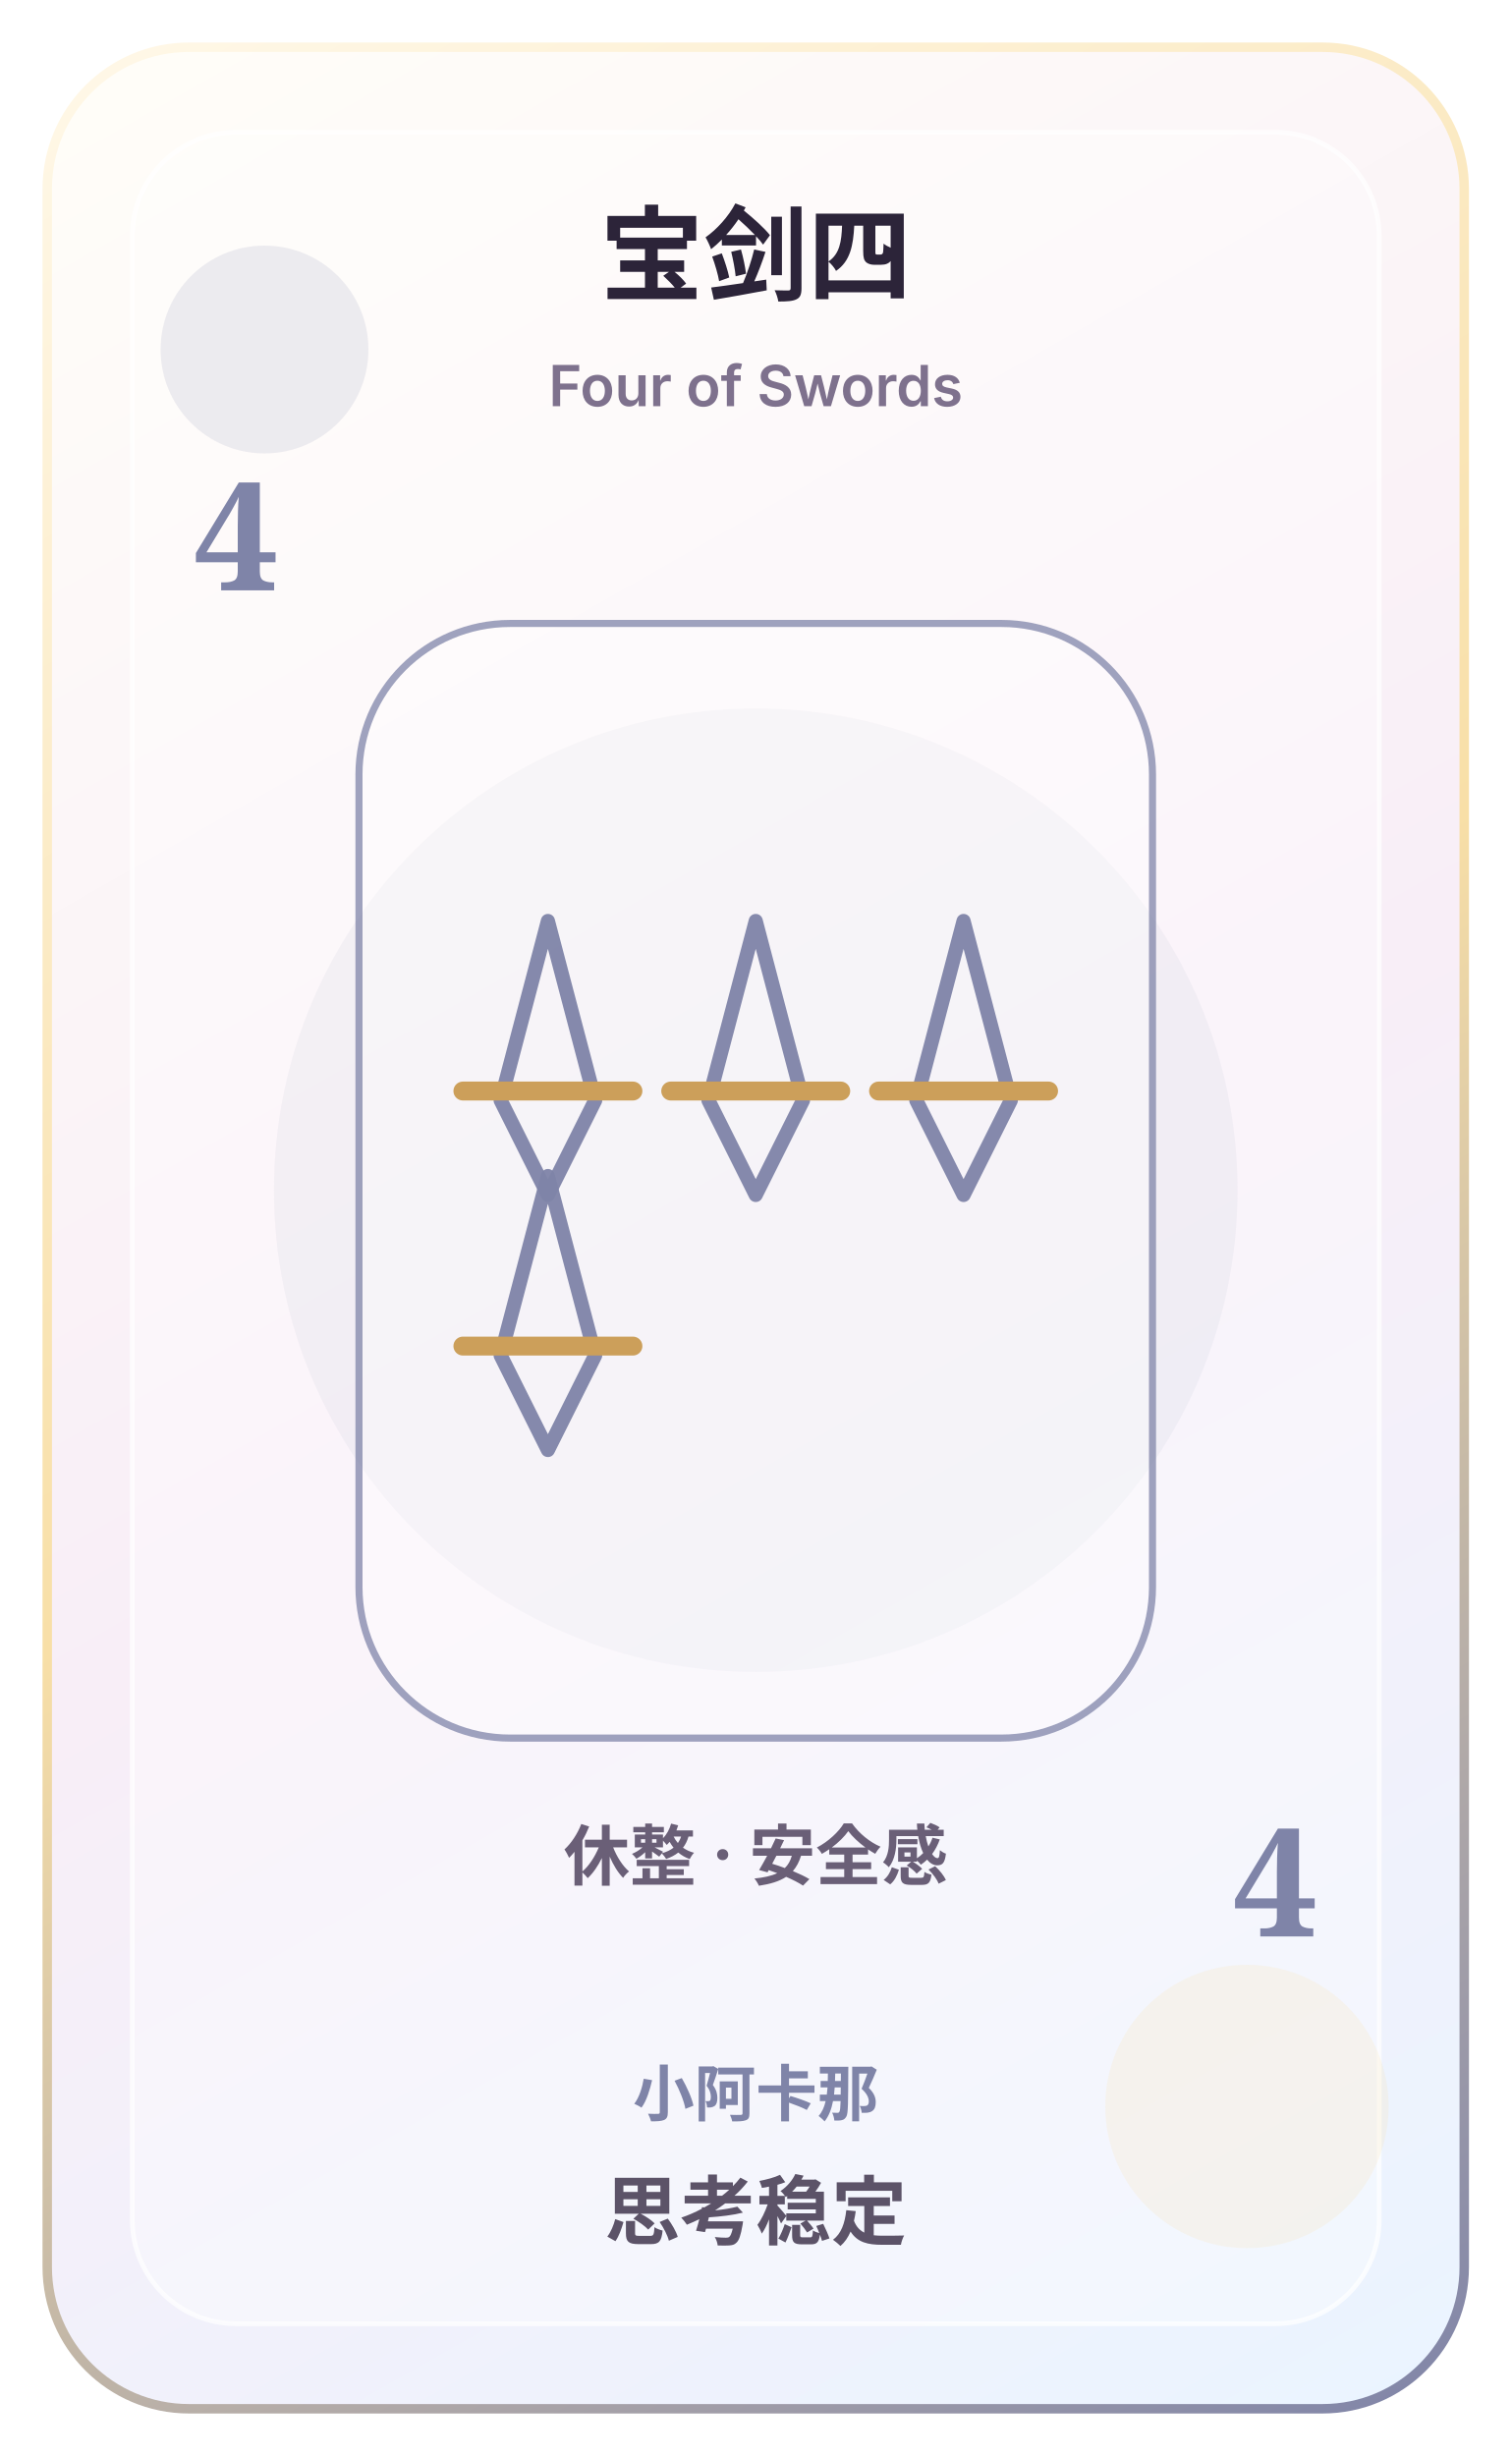
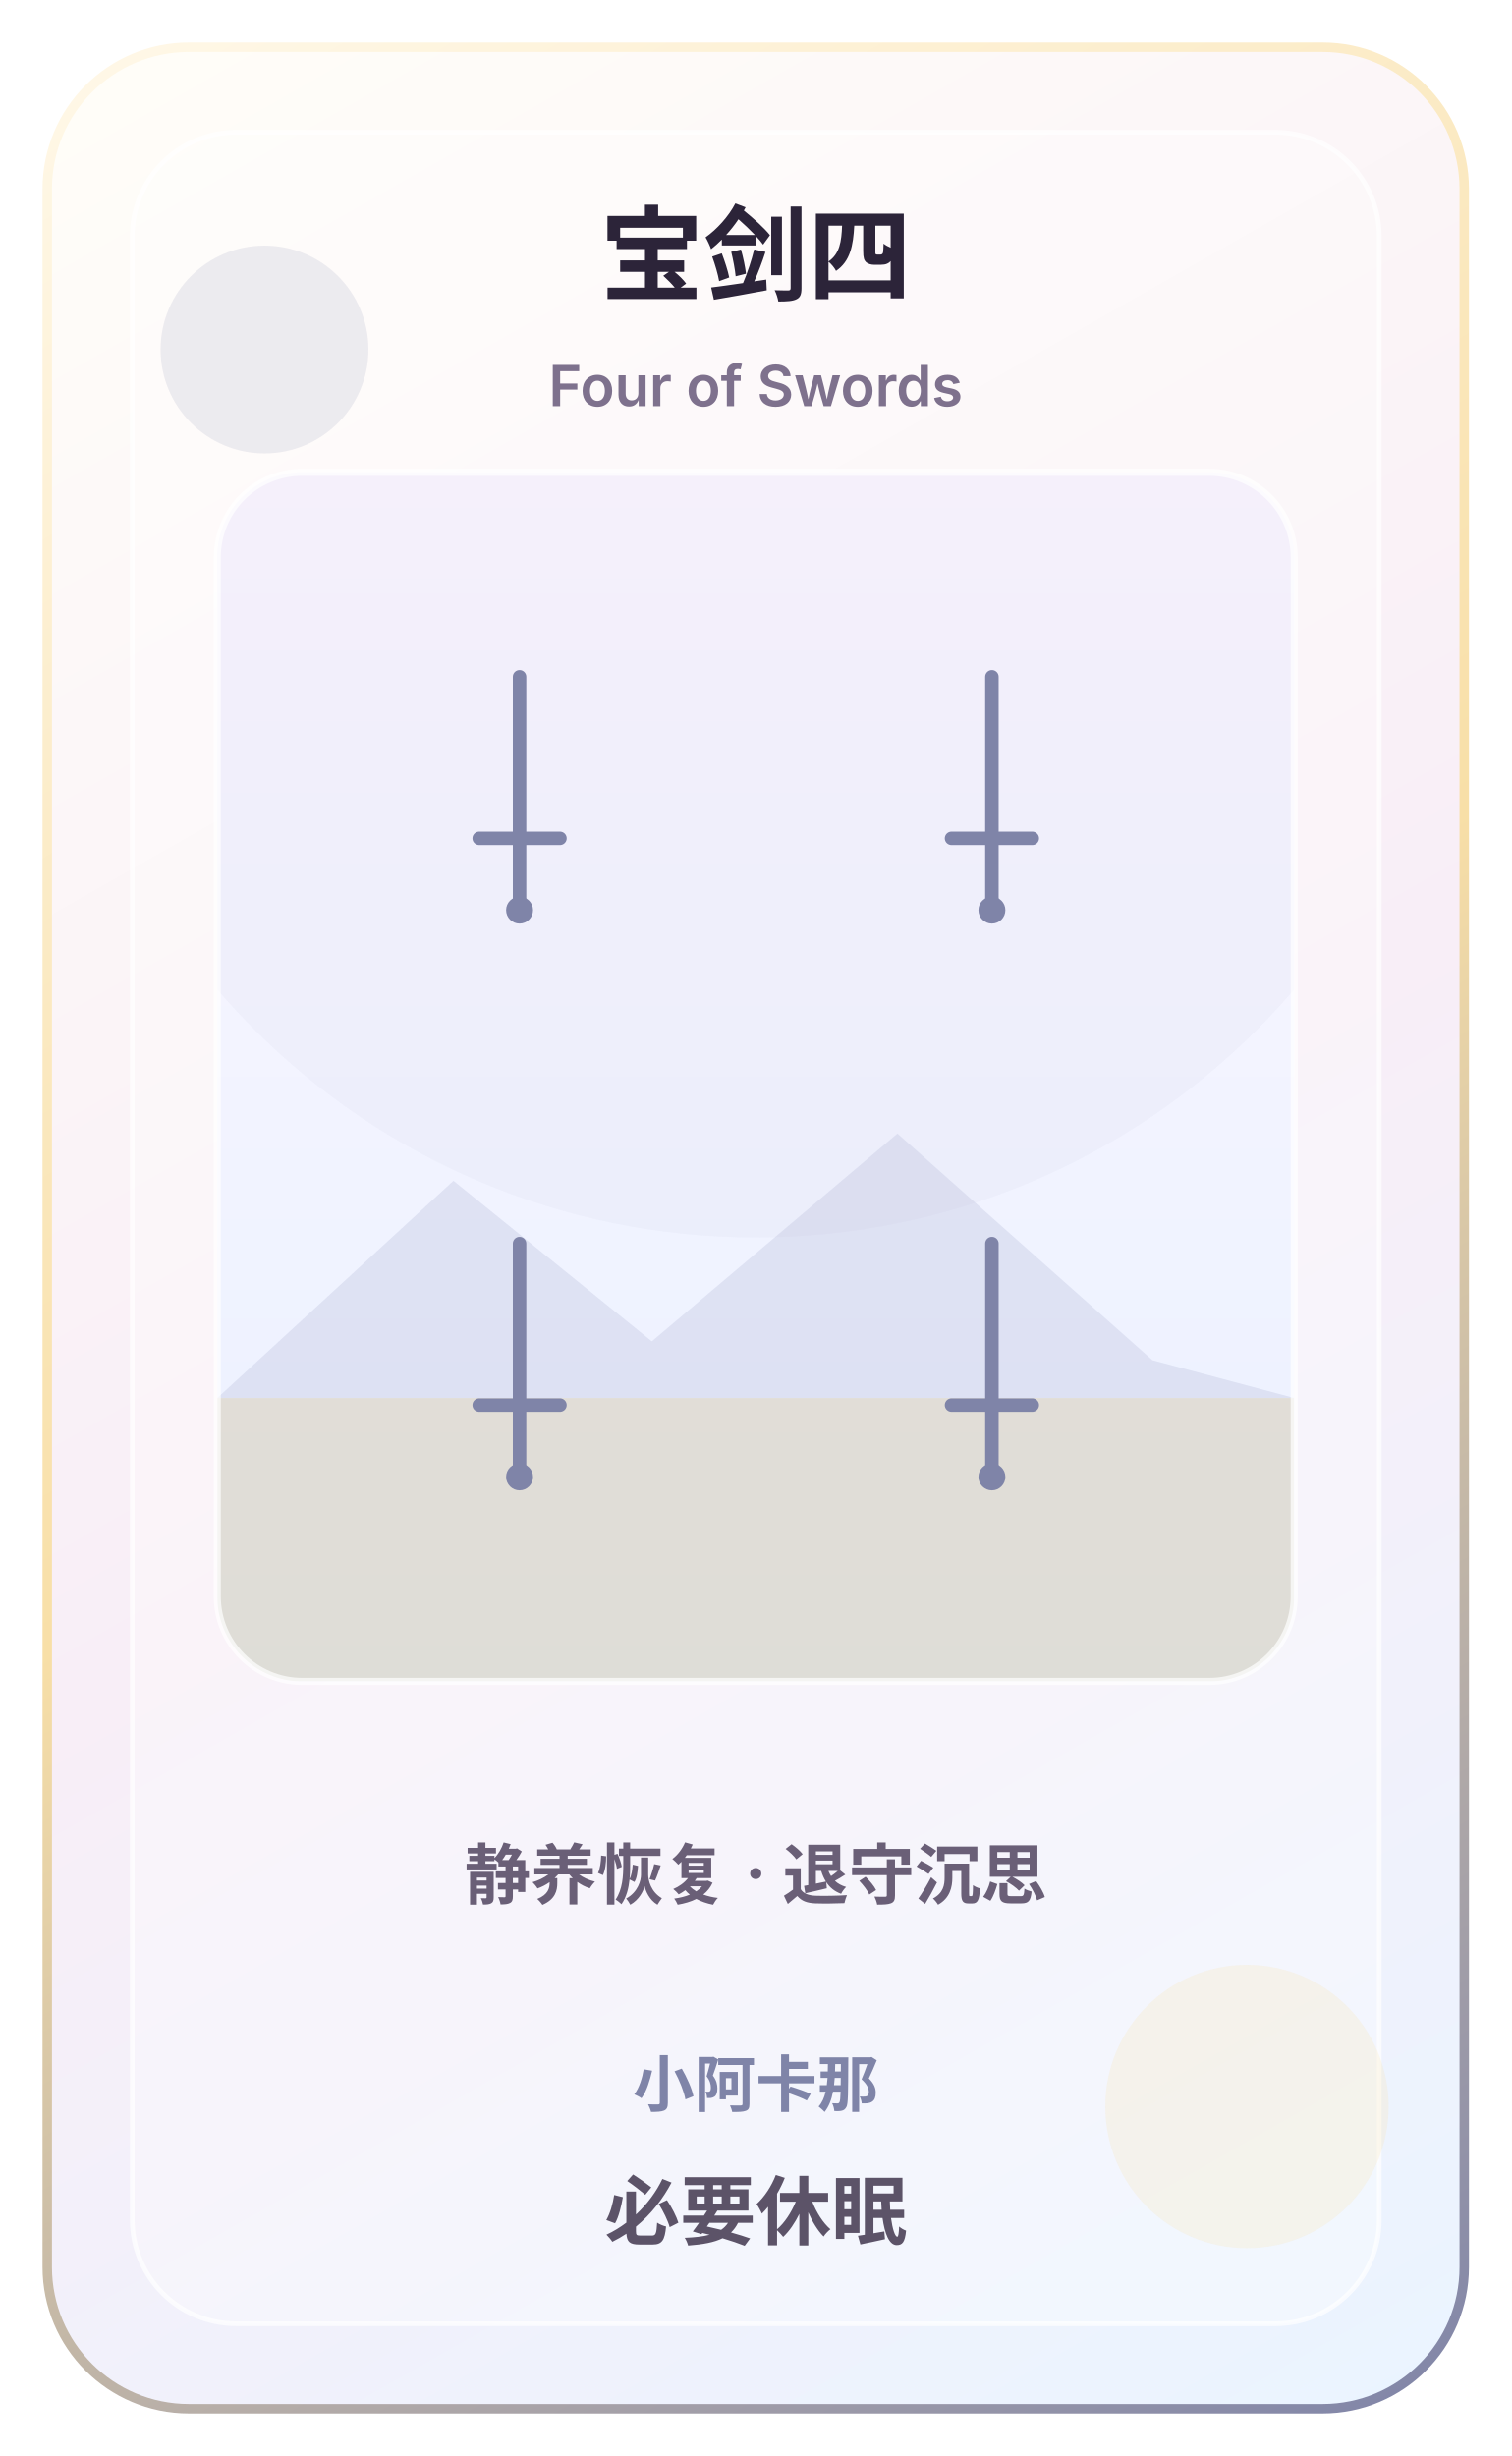
<svg xmlns="http://www.w3.org/2000/svg" width="320" height="520" viewBox="0 0 320 520" fill="none" role="img" aria-label="宝剑四">
  <rect x="10" y="10" width="300" height="500" rx="30" fill="url(#paper)" stroke="url(#edge)" stroke-width="2" />
-   <rect x="28" y="28" width="264" height="464" rx="22" fill="rgba(255,255,255,.34)" stroke="rgba(255,255,255,.72)" />
+   <rect x="28" y="28" width="264" height="464" rx="22" fill="rgba(255,255,255,.30)" stroke="rgba(255,255,255,.7)" />
  <circle cx="56" cy="74" r="22" fill="#7F84A8" opacity=".14" />
-   <circle cx="264" cy="446" r="30" fill="#F8DFA7" opacity=".18" />
+   <circle cx="264" cy="446" r="30" fill="#F8DFA7" opacity=".2" />
  <text x="160" y="62" text-anchor="middle" font-family="-apple-system,BlinkMacSystemFont,Segoe UI,sans-serif" font-size="22" font-weight="700" fill="#2C2439">宝剑四</text>
  <text x="160" y="86" text-anchor="middle" font-family="-apple-system,BlinkMacSystemFont,Segoe UI,sans-serif" font-size="12" font-weight="600" fill="#7E718D">Four of Swords</text>
-   <text x="50" y="125" text-anchor="middle" font-family="Georgia,serif" font-size="32" font-weight="700" fill="#7F84A8">4</text>
-   <text x="270" y="410" text-anchor="middle" font-family="Georgia,serif" font-size="32" font-weight="700" fill="#7F84A8">4</text>
-   <circle cx="160" cy="252" r="102" fill="#7F84A8" opacity=".07" />
-   <rect x="76" y="132" width="168" height="236" rx="32" fill="rgba(255,255,255,.44)" stroke="#7F84A8" stroke-width="1.5" opacity=".74" />
-   <g opacity="0.95">
-     <path d="M116 195L126 233L116 253L106 233Z" fill="none" stroke="#7F84A8" stroke-width="3" stroke-linejoin="round" />
-     <path d="M98 231h36" stroke="#C99B52" stroke-width="4" stroke-linecap="round" />
+   <clipPath id="win">
+     <rect x="46" y="100" width="228" height="256" rx="18" />
+   </clipPath>
+   <g clip-path="url(#win)">
+     <rect x="46" y="100" width="228" height="256" fill="url(#sky)" />
+     <circle cx="160" cy="112" r="150" fill="#7F84A8" opacity=".05" />
+     <path d="M46 296 L96 250 L138 284 L190 240 L244 288 L274 296 Z" fill="#b4b9d8" opacity="0.3" />
+     <rect x="46" y="296" width="228" height="60" fill="#cdbf9b" opacity="0.4" />
+     <g stroke="#7F84A8" stroke-width="2.85" stroke-linecap="round">
+       <line x1="110" y1="143.3" x2="110" y2="192.7" />
+       <line x1="101.45" y1="177.5" x2="118.55" y2="177.5" />
+     </g>
+     <circle cx="110" cy="192.7" r="2.85" fill="#7F84A8" />
+     <g stroke="#7F84A8" stroke-width="2.85" stroke-linecap="round">
+       <line x1="210" y1="143.3" x2="210" y2="192.7" />
+       <line x1="201.45" y1="177.5" x2="218.55" y2="177.5" />
+     </g>
+     <circle cx="210" cy="192.7" r="2.85" fill="#7F84A8" />
+     <g stroke="#7F84A8" stroke-width="2.85" stroke-linecap="round">
+       <line x1="110" y1="263.3" x2="110" y2="312.7" />
+       <line x1="101.45" y1="297.5" x2="118.55" y2="297.5" />
+     </g>
+     <circle cx="110" cy="312.7" r="2.85" fill="#7F84A8" />
+     <g stroke="#7F84A8" stroke-width="2.85" stroke-linecap="round">
+       <line x1="210" y1="263.3" x2="210" y2="312.7" />
+       <line x1="201.45" y1="297.5" x2="218.55" y2="297.5" />
+     </g>
+     <circle cx="210" cy="312.7" r="2.85" fill="#7F84A8" />
  </g>
-   <g opacity="0.95">
-     <path d="M160 195L170 233L160 253L150 233Z" fill="none" stroke="#7F84A8" stroke-width="3" stroke-linejoin="round" />
-     <path d="M142 231h36" stroke="#C99B52" stroke-width="4" stroke-linecap="round" />
-   </g>
-   <g opacity="0.95">
-     <path d="M204 195L214 233L204 253L194 233Z" fill="none" stroke="#7F84A8" stroke-width="3" stroke-linejoin="round" />
-     <path d="M186 231h36" stroke="#C99B52" stroke-width="4" stroke-linecap="round" />
-   </g>
-   <g opacity="0.95">
-     <path d="M116 249L126 287L116 307L106 287Z" fill="none" stroke="#7F84A8" stroke-width="3" stroke-linejoin="round" />
-     <path d="M98 285h36" stroke="#C99B52" stroke-width="4" stroke-linecap="round" />
-   </g>
-   <text x="160" y="398" text-anchor="middle" font-family="-apple-system,BlinkMacSystemFont,Segoe UI,sans-serif" font-size="14" font-weight="700" fill="#6A5F77">休整 · 安全感</text>
-   <text x="160" y="448" text-anchor="middle" font-family="-apple-system,BlinkMacSystemFont,Segoe UI,sans-serif" font-size="13" font-weight="700" fill="#7F84A8">小阿卡那</text>
-   <text x="160" y="474" text-anchor="middle" font-family="-apple-system,BlinkMacSystemFont,Segoe UI,sans-serif" font-size="16" font-weight="700" fill="#5C5368">思考稳定</text>
+   <rect x="46" y="100" width="228" height="256" rx="18" fill="none" stroke="rgba(255,255,255,.7)" stroke-width="1.5" />
+   <text x="160" y="402" text-anchor="middle" font-family="-apple-system,BlinkMacSystemFont,Segoe UI,sans-serif" font-size="14" font-weight="700" fill="#6A5F77">静养恢复 · 退守沉思</text>
+   <text x="160" y="446" text-anchor="middle" font-family="-apple-system,BlinkMacSystemFont,Segoe UI,sans-serif" font-size="13" font-weight="700" fill="#7F84A8">小阿卡那</text>
+   <text x="160" y="474" text-anchor="middle" font-family="-apple-system,BlinkMacSystemFont,Segoe UI,sans-serif" font-size="16" font-weight="700" fill="#5C5368">必要休眠</text>
  <defs>
    <linearGradient id="paper" x1="22" y1="18" x2="302" y2="510" gradientUnits="userSpaceOnUse">
      <stop stop-color="#FFFDF8" />
      <stop offset=".52" stop-color="#F8EEF7" />
      <stop offset="1" stop-color="#EAF4FF" />
    </linearGradient>
    <linearGradient id="edge" x1="14" y1="10" x2="310" y2="510" gradientUnits="userSpaceOnUse">
      <stop stop-color="#FFF8E8" />
      <stop offset=".5" stop-color="#F8DFA7" />
      <stop offset="1" stop-color="#7F84A8" />
    </linearGradient>
+     <linearGradient id="sky" x1="0" y1="100" x2="0" y2="356" gradientUnits="userSpaceOnUse">
+       <stop stop-color="#FBF6FF" />
+       <stop offset="1" stop-color="#EAF1FF" />
+     </linearGradient>
  </defs>
</svg>
